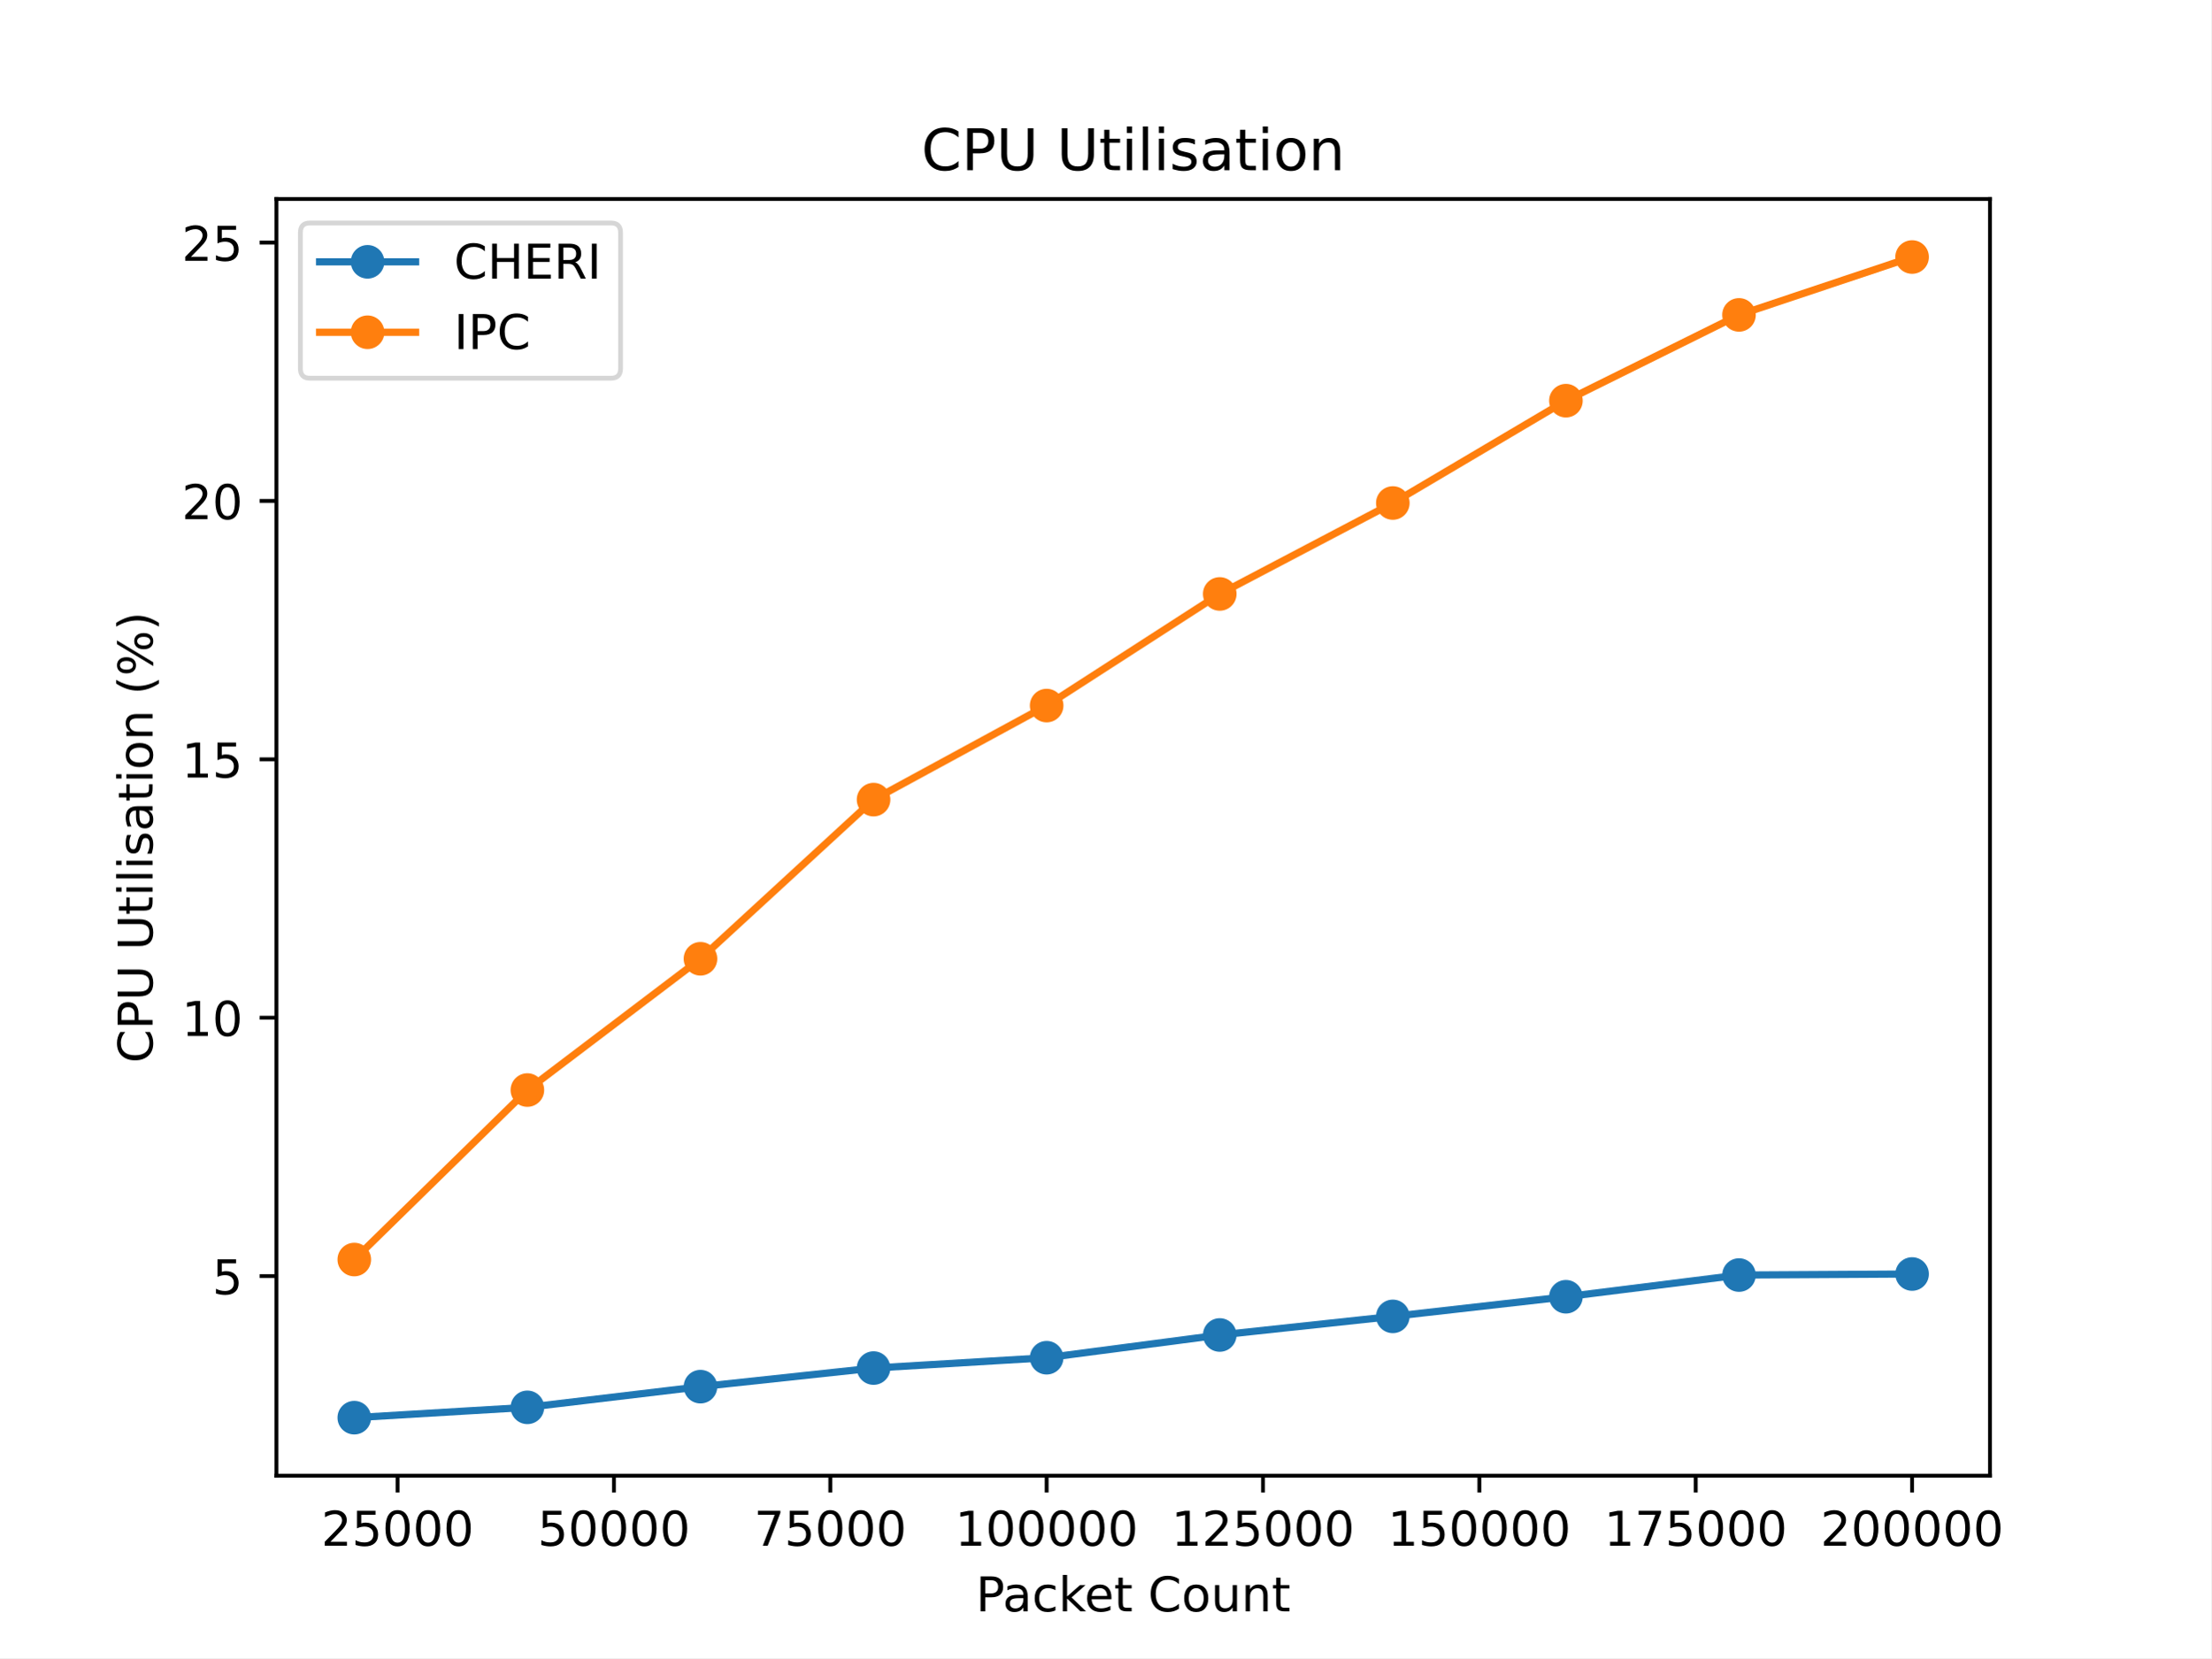
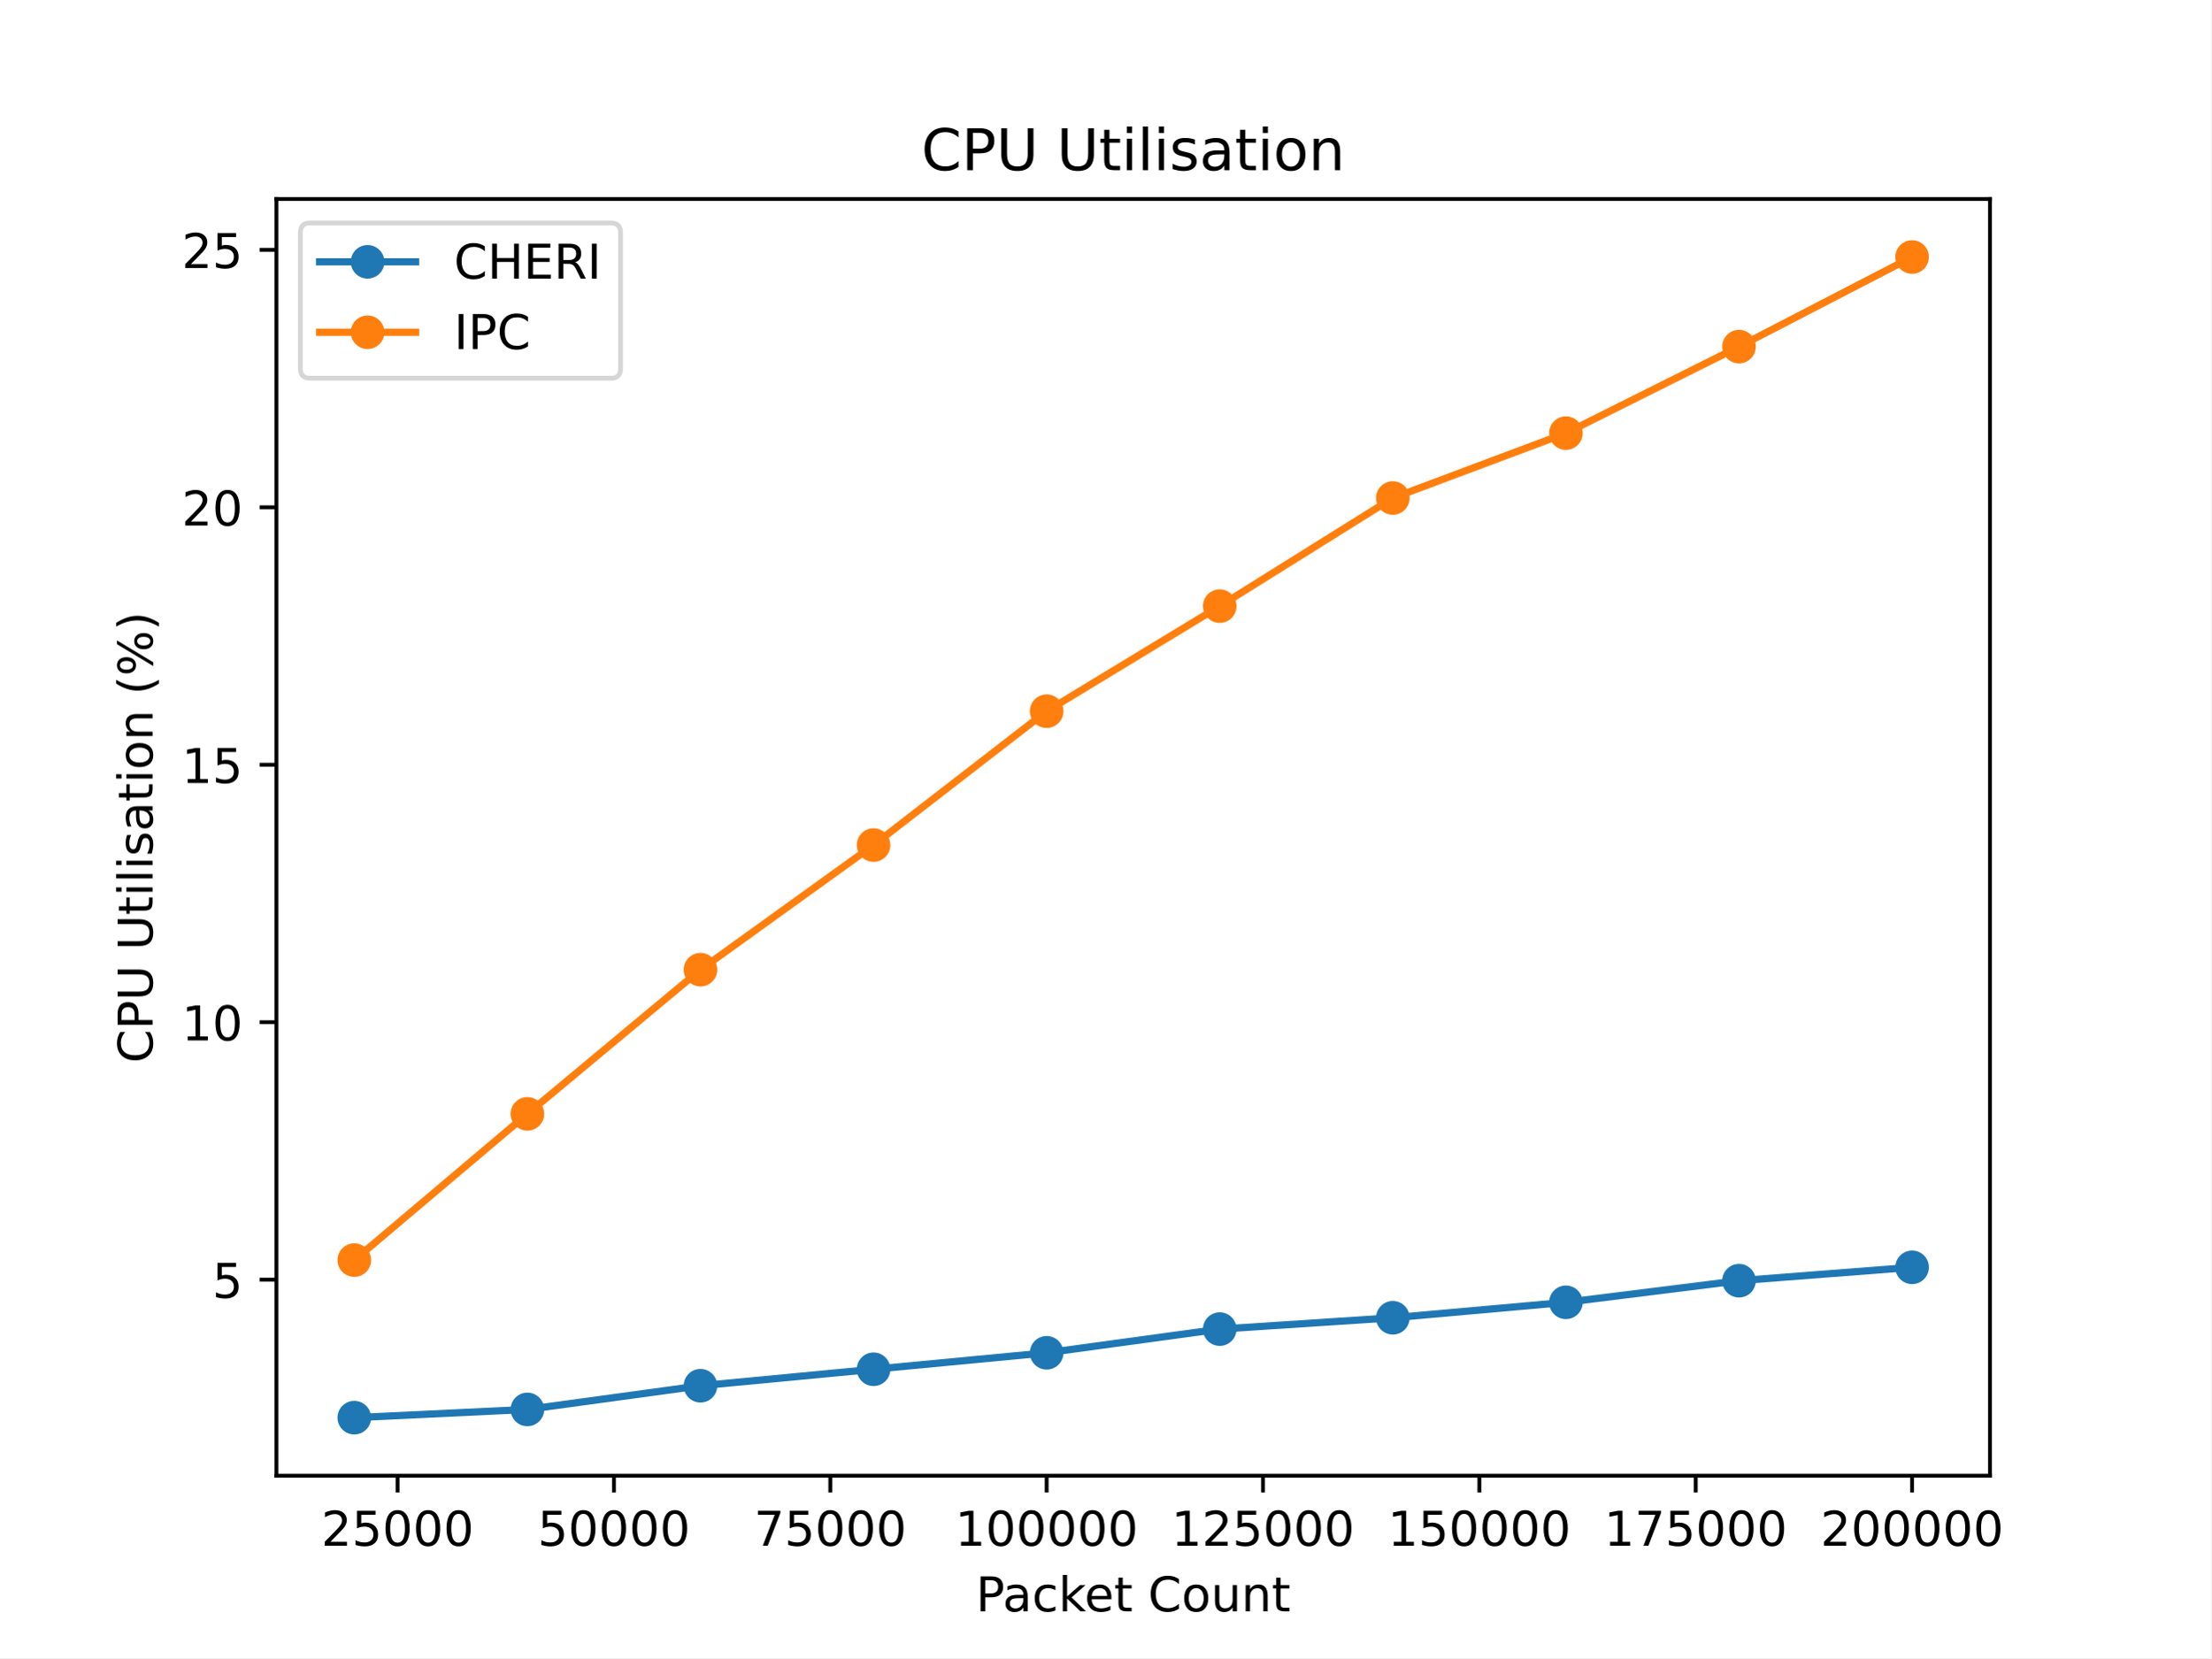
<svg xmlns="http://www.w3.org/2000/svg" xmlns:xlink="http://www.w3.org/1999/xlink" height="345.6pt" version="1.1" viewBox="0 0 460.8 345.6" width="460.8pt">
  <defs>
    <style type="text/css">*{stroke-linecap:butt;stroke-linejoin:round;}</style>
  </defs>
  <g id="figure_1">
    <g id="patch_1">
      <path d="M 0 345.6  L 460.8 345.6  L 460.8 0  L 0 0  z " style="fill:#ffffff;" />
    </g>
    <g id="axes_1">
      <g id="patch_2">
        <path d="M 57.6 307.584  L 414.72 307.584  L 414.72 41.472  L 57.6 41.472  z " style="fill:#ffffff;" />
      </g>
      <g id="matplotlib.axis_1">
        <g id="xtick_1">
          <g id="line2d_1">
            <defs>
-               <path d="M 0 0  L 0 3.5  " id="me8551b614e" style="stroke:#000000;stroke-width:0.8;" />
+               <path d="M 0 0  L 0 3.5  " id="mf8b222b9d8" style="stroke:#000000;stroke-width:0.8;" />
            </defs>
            <g>
-               <use style="stroke:#000000;stroke-width:0.8;" x="82.851" xlink:href="#me8551b614e" y="307.584" />
+               <use style="stroke:#000000;stroke-width:0.8;" x="82.851" xlink:href="#mf8b222b9d8" y="307.584" />
            </g>
          </g>
          <g id="text_1">
            <g transform="translate(66.94466 322.1824)scale(0.1 -0.1)">
              <defs>
                <path d="M 1228 531  L 3431 531  L 3431 0  L 469 0  L 469 531  Q 828 903 1448 1529  Q 2069 2156 2228 2338  Q 2531 2678 2651 2914  Q 2772 3150 2772 3378  Q 2772 3750 2511 3984  Q 2250 4219 1831 4219  Q 1534 4219 1204 4116  Q 875 4013 500 3803  L 500 4441  Q 881 4594 1212 4672  Q 1544 4750 1819 4750  Q 2544 4750 2975 4387  Q 3406 4025 3406 3419  Q 3406 3131 3298 2873  Q 3191 2616 2906 2266  Q 2828 2175 2409 1742  Q 1991 1309 1228 531  z " id="DejaVuSans-32" transform="scale(0.015625)" />
                <path d="M 691 4666  L 3169 4666  L 3169 4134  L 1269 4134  L 1269 2991  Q 1406 3038 1543 3061  Q 1681 3084 1819 3084  Q 2600 3084 3056 2656  Q 3513 2228 3513 1497  Q 3513 744 3044 326  Q 2575 -91 1722 -91  Q 1428 -91 1123 -41  Q 819 9 494 109  L 494 744  Q 775 591 1075 516  Q 1375 441 1709 441  Q 2250 441 2565 725  Q 2881 1009 2881 1497  Q 2881 1984 2565 2268  Q 2250 2553 1709 2553  Q 1456 2553 1204 2497  Q 953 2441 691 2322  L 691 4666  z " id="DejaVuSans-35" transform="scale(0.015625)" />
                <path d="M 2034 4250  Q 1547 4250 1301 3770  Q 1056 3291 1056 2328  Q 1056 1369 1301 889  Q 1547 409 2034 409  Q 2525 409 2770 889  Q 3016 1369 3016 2328  Q 3016 3291 2770 3770  Q 2525 4250 2034 4250  z M 2034 4750  Q 2819 4750 3233 4129  Q 3647 3509 3647 2328  Q 3647 1150 3233 529  Q 2819 -91 2034 -91  Q 1250 -91 836 529  Q 422 1150 422 2328  Q 422 3509 836 4129  Q 1250 4750 2034 4750  z " id="DejaVuSans-30" transform="scale(0.015625)" />
              </defs>
              <use xlink:href="#DejaVuSans-32" />
              <use x="63.623" xlink:href="#DejaVuSans-35" />
              <use x="127.246" xlink:href="#DejaVuSans-30" />
              <use x="190.869" xlink:href="#DejaVuSans-30" />
              <use x="254.492" xlink:href="#DejaVuSans-30" />
            </g>
          </g>
        </g>
        <g id="xtick_2">
          <g id="line2d_2">
            <g>
-               <use style="stroke:#000000;stroke-width:0.8;" x="127.942" xlink:href="#me8551b614e" y="307.584" />
+               <use style="stroke:#000000;stroke-width:0.8;" x="127.942" xlink:href="#mf8b222b9d8" y="307.584" />
            </g>
          </g>
          <g id="text_2">
            <g transform="translate(112.0356 322.1824)scale(0.1 -0.1)">
              <use xlink:href="#DejaVuSans-35" />
              <use x="63.623" xlink:href="#DejaVuSans-30" />
              <use x="127.246" xlink:href="#DejaVuSans-30" />
              <use x="190.869" xlink:href="#DejaVuSans-30" />
              <use x="254.492" xlink:href="#DejaVuSans-30" />
            </g>
          </g>
        </g>
        <g id="xtick_3">
          <g id="line2d_3">
            <g>
-               <use style="stroke:#000000;stroke-width:0.8;" x="173.033" xlink:href="#me8551b614e" y="307.584" />
+               <use style="stroke:#000000;stroke-width:0.8;" x="173.033" xlink:href="#mf8b222b9d8" y="307.584" />
            </g>
          </g>
          <g id="text_3">
            <g transform="translate(157.1265 322.1824)scale(0.1 -0.1)">
              <defs>
                <path d="M 525 4666  L 3525 4666  L 3525 4397  L 1831 0  L 1172 0  L 2766 4134  L 525 4134  L 525 4666  z " id="DejaVuSans-37" transform="scale(0.015625)" />
              </defs>
              <use xlink:href="#DejaVuSans-37" />
              <use x="63.623" xlink:href="#DejaVuSans-35" />
              <use x="127.246" xlink:href="#DejaVuSans-30" />
              <use x="190.869" xlink:href="#DejaVuSans-30" />
              <use x="254.492" xlink:href="#DejaVuSans-30" />
            </g>
          </g>
        </g>
        <g id="xtick_4">
          <g id="line2d_4">
            <g>
-               <use style="stroke:#000000;stroke-width:0.8;" x="218.124" xlink:href="#me8551b614e" y="307.584" />
+               <use style="stroke:#000000;stroke-width:0.8;" x="218.124" xlink:href="#mf8b222b9d8" y="307.584" />
            </g>
          </g>
          <g id="text_4">
            <g transform="translate(199.0361 322.1824)scale(0.1 -0.1)">
              <defs>
                <path d="M 794 531  L 1825 531  L 1825 4091  L 703 3866  L 703 4441  L 1819 4666  L 2450 4666  L 2450 531  L 3481 531  L 3481 0  L 794 0  L 794 531  z " id="DejaVuSans-31" transform="scale(0.015625)" />
              </defs>
              <use xlink:href="#DejaVuSans-31" />
              <use x="63.623" xlink:href="#DejaVuSans-30" />
              <use x="127.246" xlink:href="#DejaVuSans-30" />
              <use x="190.869" xlink:href="#DejaVuSans-30" />
              <use x="254.492" xlink:href="#DejaVuSans-30" />
              <use x="318.115" xlink:href="#DejaVuSans-30" />
            </g>
          </g>
        </g>
        <g id="xtick_5">
          <g id="line2d_5">
            <g>
-               <use style="stroke:#000000;stroke-width:0.8;" x="263.215" xlink:href="#me8551b614e" y="307.584" />
+               <use style="stroke:#000000;stroke-width:0.8;" x="263.215" xlink:href="#mf8b222b9d8" y="307.584" />
            </g>
          </g>
          <g id="text_5">
            <g transform="translate(244.127 322.1824)scale(0.1 -0.1)">
              <use xlink:href="#DejaVuSans-31" />
              <use x="63.623" xlink:href="#DejaVuSans-32" />
              <use x="127.246" xlink:href="#DejaVuSans-35" />
              <use x="190.869" xlink:href="#DejaVuSans-30" />
              <use x="254.492" xlink:href="#DejaVuSans-30" />
              <use x="318.115" xlink:href="#DejaVuSans-30" />
            </g>
          </g>
        </g>
        <g id="xtick_6">
          <g id="line2d_6">
            <g>
-               <use style="stroke:#000000;stroke-width:0.8;" x="308.305" xlink:href="#me8551b614e" y="307.584" />
+               <use style="stroke:#000000;stroke-width:0.8;" x="308.305" xlink:href="#mf8b222b9d8" y="307.584" />
            </g>
          </g>
          <g id="text_6">
            <g transform="translate(289.218 322.1824)scale(0.1 -0.1)">
              <use xlink:href="#DejaVuSans-31" />
              <use x="63.623" xlink:href="#DejaVuSans-35" />
              <use x="127.246" xlink:href="#DejaVuSans-30" />
              <use x="190.869" xlink:href="#DejaVuSans-30" />
              <use x="254.492" xlink:href="#DejaVuSans-30" />
              <use x="318.115" xlink:href="#DejaVuSans-30" />
            </g>
          </g>
        </g>
        <g id="xtick_7">
          <g id="line2d_7">
            <g>
-               <use style="stroke:#000000;stroke-width:0.8;" x="353.396" xlink:href="#me8551b614e" y="307.584" />
+               <use style="stroke:#000000;stroke-width:0.8;" x="353.396" xlink:href="#mf8b222b9d8" y="307.584" />
            </g>
          </g>
          <g id="text_7">
            <g transform="translate(334.3089 322.1824)scale(0.1 -0.1)">
              <use xlink:href="#DejaVuSans-31" />
              <use x="63.623" xlink:href="#DejaVuSans-37" />
              <use x="127.246" xlink:href="#DejaVuSans-35" />
              <use x="190.869" xlink:href="#DejaVuSans-30" />
              <use x="254.492" xlink:href="#DejaVuSans-30" />
              <use x="318.115" xlink:href="#DejaVuSans-30" />
            </g>
          </g>
        </g>
        <g id="xtick_8">
          <g id="line2d_8">
            <g>
-               <use style="stroke:#000000;stroke-width:0.8;" x="398.487" xlink:href="#me8551b614e" y="307.584" />
+               <use style="stroke:#000000;stroke-width:0.8;" x="398.487" xlink:href="#mf8b222b9d8" y="307.584" />
            </g>
          </g>
          <g id="text_8">
            <g transform="translate(379.3998 322.1824)scale(0.1 -0.1)">
              <use xlink:href="#DejaVuSans-32" />
              <use x="63.623" xlink:href="#DejaVuSans-30" />
              <use x="127.246" xlink:href="#DejaVuSans-30" />
              <use x="190.869" xlink:href="#DejaVuSans-30" />
              <use x="254.492" xlink:href="#DejaVuSans-30" />
              <use x="318.115" xlink:href="#DejaVuSans-30" />
            </g>
          </g>
        </g>
        <g id="text_9">
          <g transform="translate(203.3686 335.8606)scale(0.1 -0.1)">
            <defs>
              <path d="M 1259 4147  L 1259 2394  L 2053 2394  Q 2494 2394 2734 2622  Q 2975 2850 2975 3272  Q 2975 3691 2734 3919  Q 2494 4147 2053 4147  L 1259 4147  z M 628 4666  L 2053 4666  Q 2838 4666 3239 4311  Q 3641 3956 3641 3272  Q 3641 2581 3239 2228  Q 2838 1875 2053 1875  L 1259 1875  L 1259 0  L 628 0  L 628 4666  z " id="DejaVuSans-50" transform="scale(0.015625)" />
              <path d="M 2194 1759  Q 1497 1759 1228 1600  Q 959 1441 959 1056  Q 959 750 1161 570  Q 1363 391 1709 391  Q 2188 391 2477 730  Q 2766 1069 2766 1631  L 2766 1759  L 2194 1759  z M 3341 1997  L 3341 0  L 2766 0  L 2766 531  Q 2569 213 2275 61  Q 1981 -91 1556 -91  Q 1019 -91 701 211  Q 384 513 384 1019  Q 384 1609 779 1909  Q 1175 2209 1959 2209  L 2766 2209  L 2766 2266  Q 2766 2663 2505 2880  Q 2244 3097 1772 3097  Q 1472 3097 1187 3025  Q 903 2953 641 2809  L 641 3341  Q 956 3463 1253 3523  Q 1550 3584 1831 3584  Q 2591 3584 2966 3190  Q 3341 2797 3341 1997  z " id="DejaVuSans-61" transform="scale(0.015625)" />
              <path d="M 3122 3366  L 3122 2828  Q 2878 2963 2633 3030  Q 2388 3097 2138 3097  Q 1578 3097 1268 2742  Q 959 2388 959 1747  Q 959 1106 1268 751  Q 1578 397 2138 397  Q 2388 397 2633 464  Q 2878 531 3122 666  L 3122 134  Q 2881 22 2623 -34  Q 2366 -91 2075 -91  Q 1284 -91 818 406  Q 353 903 353 1747  Q 353 2603 823 3093  Q 1294 3584 2113 3584  Q 2378 3584 2631 3529  Q 2884 3475 3122 3366  z " id="DejaVuSans-63" transform="scale(0.015625)" />
              <path d="M 581 4863  L 1159 4863  L 1159 1991  L 2875 3500  L 3609 3500  L 1753 1863  L 3688 0  L 2938 0  L 1159 1709  L 1159 0  L 581 0  L 581 4863  z " id="DejaVuSans-6b" transform="scale(0.015625)" />
              <path d="M 3597 1894  L 3597 1613  L 953 1613  Q 991 1019 1311 708  Q 1631 397 2203 397  Q 2534 397 2845 478  Q 3156 559 3463 722  L 3463 178  Q 3153 47 2828 -22  Q 2503 -91 2169 -91  Q 1331 -91 842 396  Q 353 884 353 1716  Q 353 2575 817 3079  Q 1281 3584 2069 3584  Q 2775 3584 3186 3129  Q 3597 2675 3597 1894  z M 3022 2063  Q 3016 2534 2758 2815  Q 2500 3097 2075 3097  Q 1594 3097 1305 2825  Q 1016 2553 972 2059  L 3022 2063  z " id="DejaVuSans-65" transform="scale(0.015625)" />
              <path d="M 1172 4494  L 1172 3500  L 2356 3500  L 2356 3053  L 1172 3053  L 1172 1153  Q 1172 725 1289 603  Q 1406 481 1766 481  L 2356 481  L 2356 0  L 1766 0  Q 1100 0 847 248  Q 594 497 594 1153  L 594 3053  L 172 3053  L 172 3500  L 594 3500  L 594 4494  L 1172 4494  z " id="DejaVuSans-74" transform="scale(0.015625)" />
              <path id="DejaVuSans-20" transform="scale(0.015625)" />
              <path d="M 4122 4306  L 4122 3641  Q 3803 3938 3442 4084  Q 3081 4231 2675 4231  Q 1875 4231 1450 3742  Q 1025 3253 1025 2328  Q 1025 1406 1450 917  Q 1875 428 2675 428  Q 3081 428 3442 575  Q 3803 722 4122 1019  L 4122 359  Q 3791 134 3420 21  Q 3050 -91 2638 -91  Q 1578 -91 968 557  Q 359 1206 359 2328  Q 359 3453 968 4101  Q 1578 4750 2638 4750  Q 3056 4750 3426 4639  Q 3797 4528 4122 4306  z " id="DejaVuSans-43" transform="scale(0.015625)" />
              <path d="M 1959 3097  Q 1497 3097 1228 2736  Q 959 2375 959 1747  Q 959 1119 1226 758  Q 1494 397 1959 397  Q 2419 397 2687 759  Q 2956 1122 2956 1747  Q 2956 2369 2687 2733  Q 2419 3097 1959 3097  z M 1959 3584  Q 2709 3584 3137 3096  Q 3566 2609 3566 1747  Q 3566 888 3137 398  Q 2709 -91 1959 -91  Q 1206 -91 779 398  Q 353 888 353 1747  Q 353 2609 779 3096  Q 1206 3584 1959 3584  z " id="DejaVuSans-6f" transform="scale(0.015625)" />
              <path d="M 544 1381  L 544 3500  L 1119 3500  L 1119 1403  Q 1119 906 1312 657  Q 1506 409 1894 409  Q 2359 409 2629 706  Q 2900 1003 2900 1516  L 2900 3500  L 3475 3500  L 3475 0  L 2900 0  L 2900 538  Q 2691 219 2414 64  Q 2138 -91 1772 -91  Q 1169 -91 856 284  Q 544 659 544 1381  z M 1991 3584  L 1991 3584  z " id="DejaVuSans-75" transform="scale(0.015625)" />
              <path d="M 3513 2113  L 3513 0  L 2938 0  L 2938 2094  Q 2938 2591 2744 2837  Q 2550 3084 2163 3084  Q 1697 3084 1428 2787  Q 1159 2491 1159 1978  L 1159 0  L 581 0  L 581 3500  L 1159 3500  L 1159 2956  Q 1366 3272 1645 3428  Q 1925 3584 2291 3584  Q 2894 3584 3203 3211  Q 3513 2838 3513 2113  z " id="DejaVuSans-6e" transform="scale(0.015625)" />
            </defs>
            <use xlink:href="#DejaVuSans-50" />
            <use x="55.803" xlink:href="#DejaVuSans-61" />
            <use x="117.082" xlink:href="#DejaVuSans-63" />
            <use x="172.062" xlink:href="#DejaVuSans-6b" />
            <use x="226.348" xlink:href="#DejaVuSans-65" />
            <use x="287.871" xlink:href="#DejaVuSans-74" />
            <use x="327.08" xlink:href="#DejaVuSans-20" />
            <use x="358.867" xlink:href="#DejaVuSans-43" />
            <use x="428.691" xlink:href="#DejaVuSans-6f" />
            <use x="489.873" xlink:href="#DejaVuSans-75" />
            <use x="553.252" xlink:href="#DejaVuSans-6e" />
            <use x="616.631" xlink:href="#DejaVuSans-74" />
          </g>
        </g>
      </g>
      <g id="matplotlib.axis_2">
        <g id="ytick_1">
          <g id="line2d_9">
            <defs>
-               <path d="M 0 0  L -3.5 0  " id="m7699282fbb" style="stroke:#000000;stroke-width:0.8;" />
+               <path d="M 0 0  L -3.5 0  " id="m3e004a6346" style="stroke:#000000;stroke-width:0.8;" />
            </defs>
            <g>
-               <use style="stroke:#000000;stroke-width:0.8;" x="57.6" xlink:href="#m7699282fbb" y="265.975" />
+               <use style="stroke:#000000;stroke-width:0.8;" x="57.6" xlink:href="#m3e004a6346" y="266.724" />
            </g>
          </g>
          <g id="text_10">
-             <g transform="translate(44.2375 269.7743)scale(0.1 -0.1)">
+             <g transform="translate(44.2375 270.523)scale(0.1 -0.1)">
              <use xlink:href="#DejaVuSans-35" />
            </g>
          </g>
        </g>
        <g id="ytick_2">
          <g id="line2d_10">
            <g>
-               <use style="stroke:#000000;stroke-width:0.8;" x="57.6" xlink:href="#m7699282fbb" y="212.119" />
+               <use style="stroke:#000000;stroke-width:0.8;" x="57.6" xlink:href="#m3e004a6346" y="213.059" />
            </g>
          </g>
          <g id="text_11">
-             <g transform="translate(37.875 215.9185)scale(0.1 -0.1)">
+             <g transform="translate(37.875 216.8584)scale(0.1 -0.1)">
              <use xlink:href="#DejaVuSans-31" />
              <use x="63.623" xlink:href="#DejaVuSans-30" />
            </g>
          </g>
        </g>
        <g id="ytick_3">
          <g id="line2d_11">
            <g>
-               <use style="stroke:#000000;stroke-width:0.8;" x="57.6" xlink:href="#m7699282fbb" y="158.264" />
+               <use style="stroke:#000000;stroke-width:0.8;" x="57.6" xlink:href="#m3e004a6346" y="159.395" />
            </g>
          </g>
          <g id="text_12">
-             <g transform="translate(37.875 162.0628)scale(0.1 -0.1)">
+             <g transform="translate(37.875 163.1938)scale(0.1 -0.1)">
              <use xlink:href="#DejaVuSans-31" />
              <use x="63.623" xlink:href="#DejaVuSans-35" />
            </g>
          </g>
        </g>
        <g id="ytick_4">
          <g id="line2d_12">
            <g>
-               <use style="stroke:#000000;stroke-width:0.8;" x="57.6" xlink:href="#m7699282fbb" y="104.408" />
+               <use style="stroke:#000000;stroke-width:0.8;" x="57.6" xlink:href="#m3e004a6346" y="105.73" />
            </g>
          </g>
          <g id="text_13">
-             <g transform="translate(37.875 108.207)scale(0.1 -0.1)">
+             <g transform="translate(37.875 109.5292)scale(0.1 -0.1)">
              <use xlink:href="#DejaVuSans-32" />
              <use x="63.623" xlink:href="#DejaVuSans-30" />
            </g>
          </g>
        </g>
        <g id="ytick_5">
          <g id="line2d_13">
            <g>
-               <use style="stroke:#000000;stroke-width:0.8;" x="57.6" xlink:href="#m7699282fbb" y="50.552" />
+               <use style="stroke:#000000;stroke-width:0.8;" x="57.6" xlink:href="#m3e004a6346" y="52.065" />
            </g>
          </g>
          <g id="text_14">
-             <g transform="translate(37.875 54.3513)scale(0.1 -0.1)">
+             <g transform="translate(37.875 55.86461)scale(0.1 -0.1)">
              <use xlink:href="#DejaVuSans-32" />
              <use x="63.623" xlink:href="#DejaVuSans-35" />
            </g>
          </g>
        </g>
        <g id="text_15">
          <g transform="translate(31.79531 221.5569)rotate(-90)scale(0.1 -0.1)">
            <defs>
              <path d="M 556 4666  L 1191 4666  L 1191 1831  Q 1191 1081 1462 751  Q 1734 422 2344 422  Q 2950 422 3222 751  Q 3494 1081 3494 1831  L 3494 4666  L 4128 4666  L 4128 1753  Q 4128 841 3676 375  Q 3225 -91 2344 -91  Q 1459 -91 1007 375  Q 556 841 556 1753  L 556 4666  z " id="DejaVuSans-55" transform="scale(0.015625)" />
              <path d="M 603 3500  L 1178 3500  L 1178 0  L 603 0  L 603 3500  z M 603 4863  L 1178 4863  L 1178 4134  L 603 4134  L 603 4863  z " id="DejaVuSans-69" transform="scale(0.015625)" />
              <path d="M 603 4863  L 1178 4863  L 1178 0  L 603 0  L 603 4863  z " id="DejaVuSans-6c" transform="scale(0.015625)" />
              <path d="M 2834 3397  L 2834 2853  Q 2591 2978 2328 3040  Q 2066 3103 1784 3103  Q 1356 3103 1142 2972  Q 928 2841 928 2578  Q 928 2378 1081 2264  Q 1234 2150 1697 2047  L 1894 2003  Q 2506 1872 2764 1633  Q 3022 1394 3022 966  Q 3022 478 2636 193  Q 2250 -91 1575 -91  Q 1294 -91 989 -36  Q 684 19 347 128  L 347 722  Q 666 556 975 473  Q 1284 391 1588 391  Q 1994 391 2212 530  Q 2431 669 2431 922  Q 2431 1156 2273 1281  Q 2116 1406 1581 1522  L 1381 1569  Q 847 1681 609 1914  Q 372 2147 372 2553  Q 372 3047 722 3315  Q 1072 3584 1716 3584  Q 2034 3584 2315 3537  Q 2597 3491 2834 3397  z " id="DejaVuSans-73" transform="scale(0.015625)" />
              <path d="M 1984 4856  Q 1566 4138 1362 3434  Q 1159 2731 1159 2009  Q 1159 1288 1364 580  Q 1569 -128 1984 -844  L 1484 -844  Q 1016 -109 783 600  Q 550 1309 550 2009  Q 550 2706 781 3412  Q 1013 4119 1484 4856  L 1984 4856  z " id="DejaVuSans-28" transform="scale(0.015625)" />
              <path d="M 4653 2053  Q 4381 2053 4226 1822  Q 4072 1591 4072 1178  Q 4072 772 4226 539  Q 4381 306 4653 306  Q 4919 306 5073 539  Q 5228 772 5228 1178  Q 5228 1588 5073 1820  Q 4919 2053 4653 2053  z M 4653 2450  Q 5147 2450 5437 2106  Q 5728 1763 5728 1178  Q 5728 594 5436 251  Q 5144 -91 4653 -91  Q 4153 -91 3862 251  Q 3572 594 3572 1178  Q 3572 1766 3864 2108  Q 4156 2450 4653 2450  z M 1428 4353  Q 1159 4353 1004 4120  Q 850 3888 850 3481  Q 850 3069 1003 2837  Q 1156 2606 1428 2606  Q 1700 2606 1854 2837  Q 2009 3069 2009 3481  Q 2009 3884 1853 4118  Q 1697 4353 1428 4353  z M 4250 4750  L 4750 4750  L 1831 -91  L 1331 -91  L 4250 4750  z M 1428 4750  Q 1922 4750 2215 4408  Q 2509 4066 2509 3481  Q 2509 2891 2217 2550  Q 1925 2209 1428 2209  Q 931 2209 642 2551  Q 353 2894 353 3481  Q 353 4063 643 4406  Q 934 4750 1428 4750  z " id="DejaVuSans-25" transform="scale(0.015625)" />
              <path d="M 513 4856  L 1013 4856  Q 1481 4119 1714 3412  Q 1947 2706 1947 2009  Q 1947 1309 1714 600  Q 1481 -109 1013 -844  L 513 -844  Q 928 -128 1133 580  Q 1338 1288 1338 2009  Q 1338 2731 1133 3434  Q 928 4138 513 4856  z " id="DejaVuSans-29" transform="scale(0.015625)" />
            </defs>
            <use xlink:href="#DejaVuSans-43" />
            <use x="69.824" xlink:href="#DejaVuSans-50" />
            <use x="130.127" xlink:href="#DejaVuSans-55" />
            <use x="203.32" xlink:href="#DejaVuSans-20" />
            <use x="235.107" xlink:href="#DejaVuSans-55" />
            <use x="308.301" xlink:href="#DejaVuSans-74" />
            <use x="347.51" xlink:href="#DejaVuSans-69" />
            <use x="375.293" xlink:href="#DejaVuSans-6c" />
            <use x="403.076" xlink:href="#DejaVuSans-69" />
            <use x="430.859" xlink:href="#DejaVuSans-73" />
            <use x="482.959" xlink:href="#DejaVuSans-61" />
            <use x="544.238" xlink:href="#DejaVuSans-74" />
            <use x="583.447" xlink:href="#DejaVuSans-69" />
            <use x="611.23" xlink:href="#DejaVuSans-6f" />
            <use x="672.412" xlink:href="#DejaVuSans-6e" />
            <use x="735.791" xlink:href="#DejaVuSans-20" />
            <use x="767.578" xlink:href="#DejaVuSans-28" />
            <use x="806.592" xlink:href="#DejaVuSans-25" />
            <use x="901.611" xlink:href="#DejaVuSans-29" />
          </g>
        </g>
      </g>
      <g id="line2d_14">
-         <path clip-path="url(#p51eca208f0)" d="M 73.833 295.488  L 109.905 293.334  L 145.978 289.025  L 182.051 285.148  L 218.124 282.993  L 254.196 278.254  L 290.269 274.377  L 326.342 270.284  L 362.415 265.76  L 398.487 265.544  " style="fill:none;stroke:#1f77b4;stroke-linecap:square;stroke-width:1.5;" />
+         <path clip-path="url(#pb3d7390ce4)" d="M 73.833 295.488  L 109.905 293.771  L 145.978 288.834  L 182.051 285.399  L 218.124 281.965  L 254.196 277.027  L 290.269 274.666  L 326.342 271.446  L 362.415 266.938  L 398.487 264.148  " style="fill:none;stroke:#1f77b4;stroke-linecap:square;stroke-width:1.5;" />
        <defs>
-           <path d="M 0 3  C 0.796 3 1.559 2.684 2.121 2.121  C 2.684 1.559 3 0.796 3 0  C 3 -0.796 2.684 -1.559 2.121 -2.121  C 1.559 -2.684 0.796 -3 0 -3  C -0.796 -3 -1.559 -2.684 -2.121 -2.121  C -2.684 -1.559 -3 -0.796 -3 0  C -3 0.796 -2.684 1.559 -2.121 2.121  C -1.559 2.684 -0.796 3 0 3  z " id="mbd3dda05ea" style="stroke:#1f77b4;" />
+           <path d="M 0 3  C 0.796 3 1.559 2.684 2.121 2.121  C 2.684 1.559 3 0.796 3 0  C 3 -0.796 2.684 -1.559 2.121 -2.121  C 1.559 -2.684 0.796 -3 0 -3  C -0.796 -3 -1.559 -2.684 -2.121 -2.121  C -2.684 -1.559 -3 -0.796 -3 0  C -3 0.796 -2.684 1.559 -2.121 2.121  C -1.559 2.684 -0.796 3 0 3  z " id="m20a1e70404" style="stroke:#1f77b4;" />
        </defs>
-         <g clip-path="url(#p51eca208f0)">
-           <use style="fill:#1f77b4;stroke:#1f77b4;" x="73.833" xlink:href="#mbd3dda05ea" y="295.488" />
-           <use style="fill:#1f77b4;stroke:#1f77b4;" x="109.905" xlink:href="#mbd3dda05ea" y="293.334" />
-           <use style="fill:#1f77b4;stroke:#1f77b4;" x="145.978" xlink:href="#mbd3dda05ea" y="289.025" />
-           <use style="fill:#1f77b4;stroke:#1f77b4;" x="182.051" xlink:href="#mbd3dda05ea" y="285.148" />
-           <use style="fill:#1f77b4;stroke:#1f77b4;" x="218.124" xlink:href="#mbd3dda05ea" y="282.993" />
-           <use style="fill:#1f77b4;stroke:#1f77b4;" x="254.196" xlink:href="#mbd3dda05ea" y="278.254" />
-           <use style="fill:#1f77b4;stroke:#1f77b4;" x="290.269" xlink:href="#mbd3dda05ea" y="274.377" />
-           <use style="fill:#1f77b4;stroke:#1f77b4;" x="326.342" xlink:href="#mbd3dda05ea" y="270.284" />
-           <use style="fill:#1f77b4;stroke:#1f77b4;" x="362.415" xlink:href="#mbd3dda05ea" y="265.76" />
-           <use style="fill:#1f77b4;stroke:#1f77b4;" x="398.487" xlink:href="#mbd3dda05ea" y="265.544" />
+         <g clip-path="url(#pb3d7390ce4)">
+           <use style="fill:#1f77b4;stroke:#1f77b4;" x="73.833" xlink:href="#m20a1e70404" y="295.488" />
+           <use style="fill:#1f77b4;stroke:#1f77b4;" x="109.905" xlink:href="#m20a1e70404" y="293.771" />
+           <use style="fill:#1f77b4;stroke:#1f77b4;" x="145.978" xlink:href="#m20a1e70404" y="288.834" />
+           <use style="fill:#1f77b4;stroke:#1f77b4;" x="182.051" xlink:href="#m20a1e70404" y="285.399" />
+           <use style="fill:#1f77b4;stroke:#1f77b4;" x="218.124" xlink:href="#m20a1e70404" y="281.965" />
+           <use style="fill:#1f77b4;stroke:#1f77b4;" x="254.196" xlink:href="#m20a1e70404" y="277.027" />
+           <use style="fill:#1f77b4;stroke:#1f77b4;" x="290.269" xlink:href="#m20a1e70404" y="274.666" />
+           <use style="fill:#1f77b4;stroke:#1f77b4;" x="326.342" xlink:href="#m20a1e70404" y="271.446" />
+           <use style="fill:#1f77b4;stroke:#1f77b4;" x="362.415" xlink:href="#m20a1e70404" y="266.938" />
+           <use style="fill:#1f77b4;stroke:#1f77b4;" x="398.487" xlink:href="#m20a1e70404" y="264.148" />
        </g>
      </g>
      <g id="line2d_15">
-         <path clip-path="url(#p51eca208f0)" d="M 73.833 262.528  L 109.905 227.199  L 145.978 199.84  L 182.051 166.665  L 218.124 147.062  L 254.196 123.796  L 290.269 104.839  L 326.342 83.512  L 362.415 65.632  L 398.487 53.568  " style="fill:none;stroke:#ff7f0e;stroke-linecap:square;stroke-width:1.5;" />
+         <path clip-path="url(#pb3d7390ce4)" d="M 73.833 262.645  L 109.905 232.164  L 145.978 202.112  L 182.051 176.138  L 218.124 148.232  L 254.196 126.337  L 290.269 103.798  L 326.342 90.275  L 362.415 72.243  L 398.487 53.568  " style="fill:none;stroke:#ff7f0e;stroke-linecap:square;stroke-width:1.5;" />
        <defs>
-           <path d="M 0 3  C 0.796 3 1.559 2.684 2.121 2.121  C 2.684 1.559 3 0.796 3 0  C 3 -0.796 2.684 -1.559 2.121 -2.121  C 1.559 -2.684 0.796 -3 0 -3  C -0.796 -3 -1.559 -2.684 -2.121 -2.121  C -2.684 -1.559 -3 -0.796 -3 0  C -3 0.796 -2.684 1.559 -2.121 2.121  C -1.559 2.684 -0.796 3 0 3  z " id="mf137e21984" style="stroke:#ff7f0e;" />
+           <path d="M 0 3  C 0.796 3 1.559 2.684 2.121 2.121  C 2.684 1.559 3 0.796 3 0  C 3 -0.796 2.684 -1.559 2.121 -2.121  C 1.559 -2.684 0.796 -3 0 -3  C -0.796 -3 -1.559 -2.684 -2.121 -2.121  C -2.684 -1.559 -3 -0.796 -3 0  C -3 0.796 -2.684 1.559 -2.121 2.121  C -1.559 2.684 -0.796 3 0 3  z " id="m005c21f5cf" style="stroke:#ff7f0e;" />
        </defs>
-         <g clip-path="url(#p51eca208f0)">
-           <use style="fill:#ff7f0e;stroke:#ff7f0e;" x="73.833" xlink:href="#mf137e21984" y="262.528" />
-           <use style="fill:#ff7f0e;stroke:#ff7f0e;" x="109.905" xlink:href="#mf137e21984" y="227.199" />
-           <use style="fill:#ff7f0e;stroke:#ff7f0e;" x="145.978" xlink:href="#mf137e21984" y="199.84" />
-           <use style="fill:#ff7f0e;stroke:#ff7f0e;" x="182.051" xlink:href="#mf137e21984" y="166.665" />
-           <use style="fill:#ff7f0e;stroke:#ff7f0e;" x="218.124" xlink:href="#mf137e21984" y="147.062" />
-           <use style="fill:#ff7f0e;stroke:#ff7f0e;" x="254.196" xlink:href="#mf137e21984" y="123.796" />
-           <use style="fill:#ff7f0e;stroke:#ff7f0e;" x="290.269" xlink:href="#mf137e21984" y="104.839" />
-           <use style="fill:#ff7f0e;stroke:#ff7f0e;" x="326.342" xlink:href="#mf137e21984" y="83.512" />
-           <use style="fill:#ff7f0e;stroke:#ff7f0e;" x="362.415" xlink:href="#mf137e21984" y="65.632" />
-           <use style="fill:#ff7f0e;stroke:#ff7f0e;" x="398.487" xlink:href="#mf137e21984" y="53.568" />
+         <g clip-path="url(#pb3d7390ce4)">
+           <use style="fill:#ff7f0e;stroke:#ff7f0e;" x="73.833" xlink:href="#m005c21f5cf" y="262.645" />
+           <use style="fill:#ff7f0e;stroke:#ff7f0e;" x="109.905" xlink:href="#m005c21f5cf" y="232.164" />
+           <use style="fill:#ff7f0e;stroke:#ff7f0e;" x="145.978" xlink:href="#m005c21f5cf" y="202.112" />
+           <use style="fill:#ff7f0e;stroke:#ff7f0e;" x="182.051" xlink:href="#m005c21f5cf" y="176.138" />
+           <use style="fill:#ff7f0e;stroke:#ff7f0e;" x="218.124" xlink:href="#m005c21f5cf" y="148.232" />
+           <use style="fill:#ff7f0e;stroke:#ff7f0e;" x="254.196" xlink:href="#m005c21f5cf" y="126.337" />
+           <use style="fill:#ff7f0e;stroke:#ff7f0e;" x="290.269" xlink:href="#m005c21f5cf" y="103.798" />
+           <use style="fill:#ff7f0e;stroke:#ff7f0e;" x="326.342" xlink:href="#m005c21f5cf" y="90.275" />
+           <use style="fill:#ff7f0e;stroke:#ff7f0e;" x="362.415" xlink:href="#m005c21f5cf" y="72.243" />
+           <use style="fill:#ff7f0e;stroke:#ff7f0e;" x="398.487" xlink:href="#m005c21f5cf" y="53.568" />
        </g>
      </g>
      <g id="patch_3">
        <path d="M 57.6 307.584  L 57.6 41.472  " style="fill:none;stroke:#000000;stroke-linecap:square;stroke-linejoin:miter;stroke-width:0.8;" />
      </g>
      <g id="patch_4">
        <path d="M 414.72 307.584  L 414.72 41.472  " style="fill:none;stroke:#000000;stroke-linecap:square;stroke-linejoin:miter;stroke-width:0.8;" />
      </g>
      <g id="patch_5">
        <path d="M 57.6 307.584  L 414.72 307.584  " style="fill:none;stroke:#000000;stroke-linecap:square;stroke-linejoin:miter;stroke-width:0.8;" />
      </g>
      <g id="patch_6">
        <path d="M 57.6 41.472  L 414.72 41.472  " style="fill:none;stroke:#000000;stroke-linecap:square;stroke-linejoin:miter;stroke-width:0.8;" />
      </g>
      <g id="text_16">
        <g transform="translate(192.015 35.472)scale(0.12 -0.12)">
          <use xlink:href="#DejaVuSans-43" />
          <use x="69.824" xlink:href="#DejaVuSans-50" />
          <use x="130.127" xlink:href="#DejaVuSans-55" />
          <use x="203.32" xlink:href="#DejaVuSans-20" />
          <use x="235.107" xlink:href="#DejaVuSans-55" />
          <use x="308.301" xlink:href="#DejaVuSans-74" />
          <use x="347.51" xlink:href="#DejaVuSans-69" />
          <use x="375.293" xlink:href="#DejaVuSans-6c" />
          <use x="403.076" xlink:href="#DejaVuSans-69" />
          <use x="430.859" xlink:href="#DejaVuSans-73" />
          <use x="482.959" xlink:href="#DejaVuSans-61" />
          <use x="544.238" xlink:href="#DejaVuSans-74" />
          <use x="583.447" xlink:href="#DejaVuSans-69" />
          <use x="611.23" xlink:href="#DejaVuSans-6f" />
          <use x="672.412" xlink:href="#DejaVuSans-6e" />
        </g>
      </g>
      <g id="legend_1">
        <g id="patch_7">
          <path d="M 64.6 78.828  L 127.32 78.828  Q 129.32 78.828 129.32 76.828  L 129.32 48.472  Q 129.32 46.472 127.32 46.472  L 64.6 46.472  Q 62.6 46.472 62.6 48.472  L 62.6 76.828  Q 62.6 78.828 64.6 78.828  z " style="fill:#ffffff;opacity:0.8;stroke:#cccccc;stroke-linejoin:miter;" />
        </g>
        <g id="line2d_16">
          <path d="M 66.6 54.57  L 86.6 54.57  " style="fill:none;stroke:#1f77b4;stroke-linecap:square;stroke-width:1.5;" />
        </g>
        <g id="line2d_17">
          <g>
-             <use style="fill:#1f77b4;stroke:#1f77b4;" x="76.6" xlink:href="#mbd3dda05ea" y="54.57" />
+             <use style="fill:#1f77b4;stroke:#1f77b4;" x="76.6" xlink:href="#m20a1e70404" y="54.57" />
          </g>
        </g>
        <g id="text_17">
          <g transform="translate(94.6 58.07044)scale(0.1 -0.1)">
            <defs>
              <path d="M 628 4666  L 1259 4666  L 1259 2753  L 3553 2753  L 3553 4666  L 4184 4666  L 4184 0  L 3553 0  L 3553 2222  L 1259 2222  L 1259 0  L 628 0  L 628 4666  z " id="DejaVuSans-48" transform="scale(0.015625)" />
              <path d="M 628 4666  L 3578 4666  L 3578 4134  L 1259 4134  L 1259 2753  L 3481 2753  L 3481 2222  L 1259 2222  L 1259 531  L 3634 531  L 3634 0  L 628 0  L 628 4666  z " id="DejaVuSans-45" transform="scale(0.015625)" />
              <path d="M 2841 2188  Q 3044 2119 3236 1894  Q 3428 1669 3622 1275  L 4263 0  L 3584 0  L 2988 1197  Q 2756 1666 2539 1819  Q 2322 1972 1947 1972  L 1259 1972  L 1259 0  L 628 0  L 628 4666  L 2053 4666  Q 2853 4666 3247 4331  Q 3641 3997 3641 3322  Q 3641 2881 3436 2590  Q 3231 2300 2841 2188  z M 1259 4147  L 1259 2491  L 2053 2491  Q 2509 2491 2742 2702  Q 2975 2913 2975 3322  Q 2975 3731 2742 3939  Q 2509 4147 2053 4147  L 1259 4147  z " id="DejaVuSans-52" transform="scale(0.015625)" />
              <path d="M 628 4666  L 1259 4666  L 1259 0  L 628 0  L 628 4666  z " id="DejaVuSans-49" transform="scale(0.015625)" />
            </defs>
            <use xlink:href="#DejaVuSans-43" />
            <use x="69.824" xlink:href="#DejaVuSans-48" />
            <use x="145.02" xlink:href="#DejaVuSans-45" />
            <use x="208.203" xlink:href="#DejaVuSans-52" />
            <use x="277.686" xlink:href="#DejaVuSans-49" />
          </g>
        </g>
        <g id="line2d_18">
          <path d="M 66.6 69.249  L 86.6 69.249  " style="fill:none;stroke:#ff7f0e;stroke-linecap:square;stroke-width:1.5;" />
        </g>
        <g id="line2d_19">
          <g>
-             <use style="fill:#ff7f0e;stroke:#ff7f0e;" x="76.6" xlink:href="#mf137e21984" y="69.249" />
+             <use style="fill:#ff7f0e;stroke:#ff7f0e;" x="76.6" xlink:href="#m005c21f5cf" y="69.249" />
          </g>
        </g>
        <g id="text_18">
          <g transform="translate(94.6 72.74856)scale(0.1 -0.1)">
            <use xlink:href="#DejaVuSans-49" />
            <use x="29.492" xlink:href="#DejaVuSans-50" />
            <use x="89.795" xlink:href="#DejaVuSans-43" />
          </g>
        </g>
      </g>
    </g>
  </g>
  <defs>
-     <clipPath id="p51eca208f0">
+     <clipPath id="pb3d7390ce4">
      <rect height="266.112" width="357.12" x="57.6" y="41.472" />
    </clipPath>
  </defs>
</svg>
